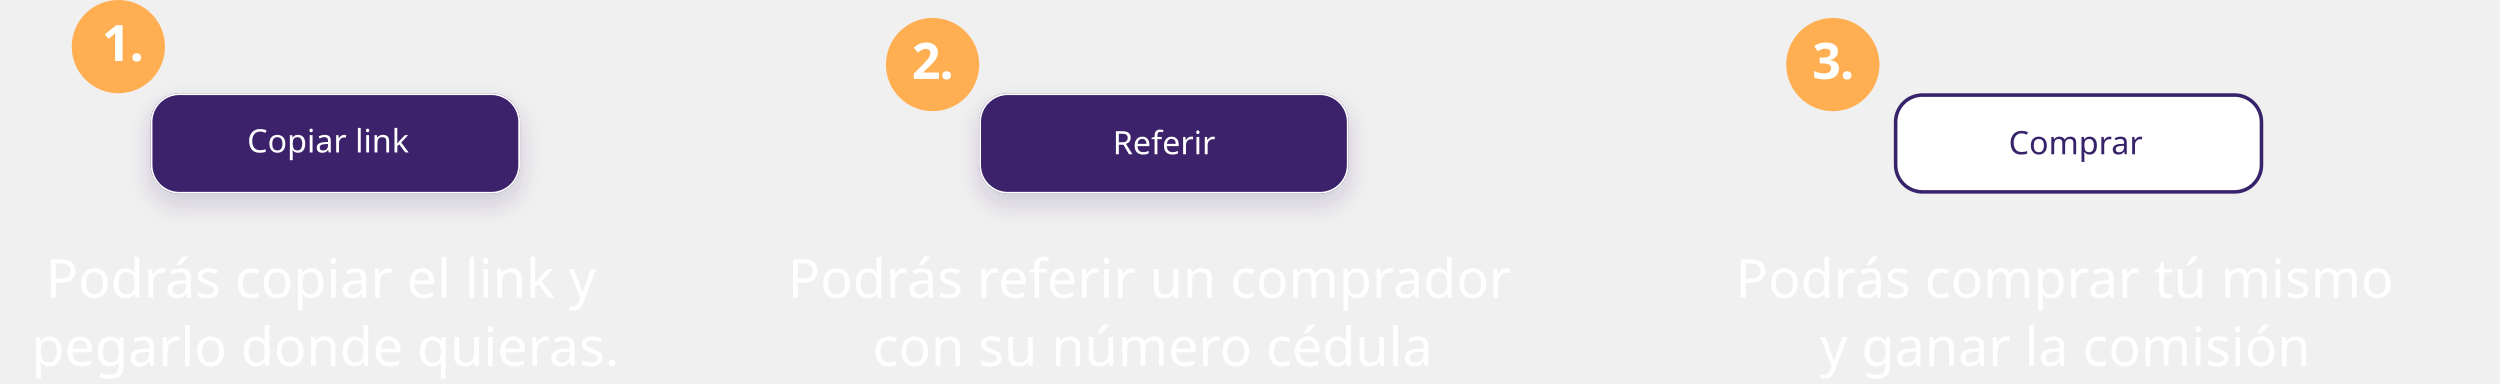
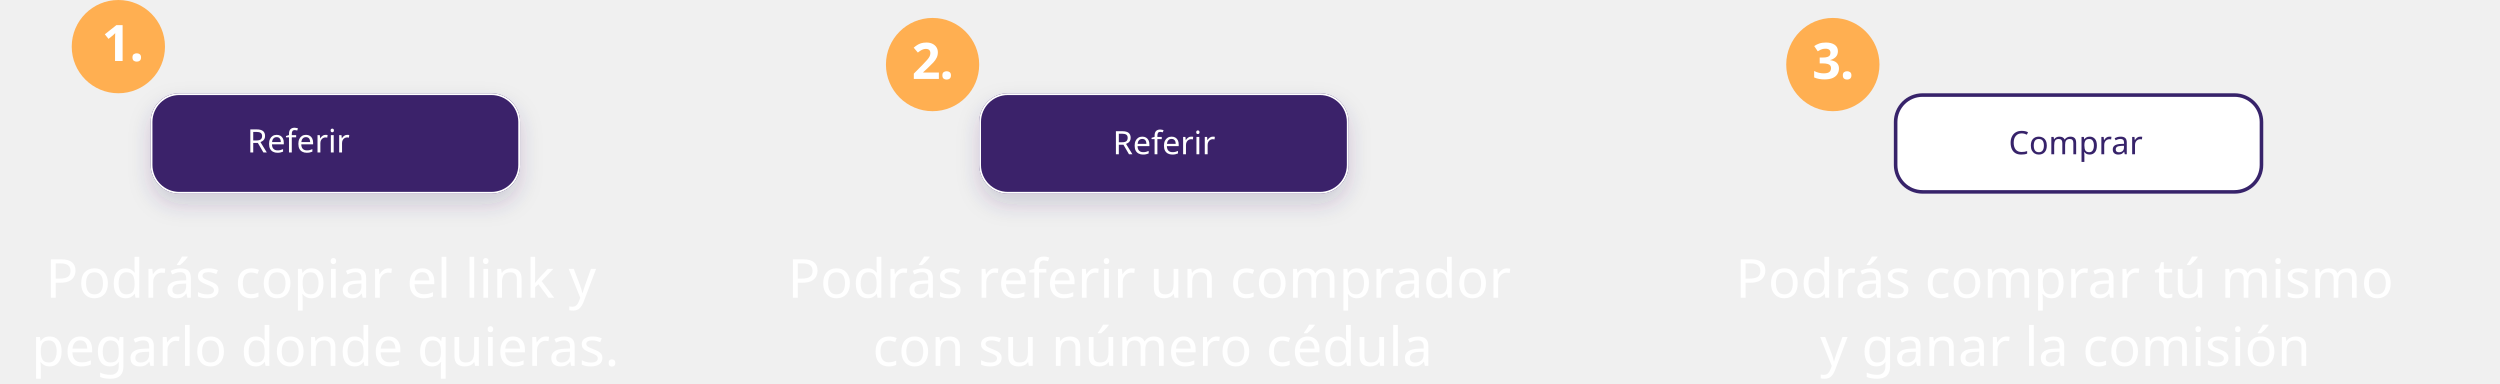
<svg xmlns="http://www.w3.org/2000/svg" width="697" height="107" viewBox="0 0 697 107">
  <defs>
    <filter id="Rectangle_187" x="33" y="20" width="121" height="46" filterUnits="userSpaceOnUse">
      <feOffset dy="3" input="SourceAlpha" />
      <feGaussianBlur stdDeviation="3" result="blur" />
      <feFlood flood-color="#3a226a" flood-opacity="0.18" />
      <feComposite operator="in" in2="blur" />
      <feComposite in="SourceGraphic" />
    </filter>
    <filter id="Rectangle_187-2" x="264" y="20" width="121" height="46" filterUnits="userSpaceOnUse">
      <feOffset dy="3" input="SourceAlpha" />
      <feGaussianBlur stdDeviation="3" result="blur-2" />
      <feFlood flood-color="#3a226a" flood-opacity="0.18" />
      <feComposite operator="in" in2="blur-2" />
      <feComposite in="SourceGraphic" />
    </filter>
  </defs>
  <g id="tendra_varias_opciones" data-name="tendra varias opciones" transform="translate(13015 3365)">
    <g id="Group_3108" data-name="Group 3108" transform="translate(-13354 -3598)">
      <g id="Group_2723" data-name="Group 2723" transform="translate(4)">
        <text id="Podrás_copiar_el_link_y_pegarlo_donde_quieras." data-name="Podrás copiar el link y pegarlo donde quieras." transform="translate(335 304)" fill="#fff" font-size="15" font-family="GalanoGrotesque-Regular">
          <tspan x="12.734" y="12">Podrás copiar el link y </tspan>
          <tspan x="8.774" y="31">pegarlo donde quieras.</tspan>
        </text>
        <g id="Btn" transform="translate(377 259)">
          <g transform="matrix(1, 0, 0, 1, -42, -26)" filter="url(#Rectangle_187)">
            <g id="Rectangle_187-3" data-name="Rectangle 187" transform="translate(42 26)" fill="#3a226a" stroke="#fff" stroke-width="0.5">
              <rect width="103" height="28" rx="8" stroke="none" />
              <rect x="0.25" y="0.25" width="102.5" height="27.5" rx="7.75" fill="none" />
            </g>
          </g>
-           <text id="Copiar_link" data-name="Copiar link" transform="translate(51 16.5)" fill="#fff" font-size="9" font-family="GalanoGrotesque-Medium" font-weight="500">
-             <tspan x="-24.084" y="0">Copiar link</tspan>
+           <text id="Copiar_link" data-name="Referir" transform="translate(51 16.5)" fill="#fff" font-size="9" font-family="GalanoGrotesque-Medium" font-weight="500">
+             <tspan x="-24.084" y="0">Referir</tspan>
          </text>
        </g>
      </g>
      <g id="Group_2724" data-name="Group 2724" transform="translate(4)">
        <text id="Podrás_referir_un_comprador_con_su_número_cédula" data-name="Podrás referir un comprador con su número cédula" transform="translate(542 304)" fill="#fff" font-size="15" font-family="GalanoGrotesque-Regular">
          <tspan x="12.614" y="12">Podrás referir un comprador </tspan>
          <tspan x="36.292" y="31">con su número cédula</tspan>
        </text>
        <g id="Btn-2" data-name="Btn" transform="translate(608 259)">
          <g transform="matrix(1, 0, 0, 1, -273, -26)" filter="url(#Rectangle_187-2)">
            <g id="Rectangle_187-4" data-name="Rectangle 187" transform="translate(273 26)" fill="#3a226a" stroke="#fff" stroke-width="0.5">
              <rect width="103" height="28" rx="8" stroke="none" />
              <rect x="0.25" y="0.25" width="102.5" height="27.5" rx="7.75" fill="none" />
            </g>
          </g>
          <text id="Referir" transform="translate(52 17)" fill="#fff" font-size="9" font-family="GalanoGrotesque-Medium" font-weight="500">
            <tspan x="-14.756" y="0">Referir</tspan>
          </text>
        </g>
      </g>
      <g id="Group_2725" data-name="Group 2725" transform="translate(4)">
        <text id="Podrás_comprar_tú_mismo_y_ganar_la_comisión" data-name="Podrás comprar tú mismo  y ganar la comisión" transform="translate(797 304)" fill="#fff" font-size="15" font-family="GalanoGrotesque-Regular">
          <tspan x="21.862" y="12">Podrás comprar tú mismo </tspan>
          <tspan x="45.449" y="31">y ganar la comisión</tspan>
        </text>
        <g id="Btn-3" data-name="Btn" transform="translate(863 259)">
          <g id="Rectangle_187-5" data-name="Rectangle 187" fill="#fff" stroke="#37236a" stroke-width="1">
            <rect width="103" height="28" rx="8" stroke="none" />
            <rect x="0.5" y="0.5" width="102" height="27" rx="7.5" fill="none" />
          </g>
          <text id="Comprar" transform="translate(52 17)" fill="#37236a" font-size="9" font-family="GalanoGrotesque-Medium" font-weight="500">
            <tspan x="-19.989" y="0">Comprar</tspan>
          </text>
        </g>
      </g>
    </g>
    <g id="img_copiarlink" transform="translate(-13446 -3880)">
      <circle id="Ellipse_59" data-name="Ellipse 59" cx="13" cy="13" r="13" transform="translate(451 515)" fill="#ffaf51" />
      <text id="_1." data-name="1." transform="translate(455 521)" fill="#fff" font-size="14" font-family="GalanoGrotesque-Heavy" font-weight="800" letter-spacing="-0.02em">
        <tspan x="4.401" y="11">1.</tspan>
      </text>
    </g>
    <g id="img_referir" transform="translate(-13219 -3875)">
      <circle id="Ellipse_59-2" data-name="Ellipse 59" cx="13" cy="13" r="13" transform="translate(451 515)" fill="#ffaf51" />
      <text id="_2." data-name="2." transform="translate(455 521)" fill="#fff" font-size="14" font-family="GalanoGrotesque-Heavy" font-weight="800" letter-spacing="-0.02em">
        <tspan x="3.211" y="11">2.</tspan>
      </text>
    </g>
    <g id="im_comprar" transform="translate(-12968 -3875)">
      <circle id="Ellipse_59-3" data-name="Ellipse 59" cx="13" cy="13" r="13" transform="translate(451 515)" fill="#ffaf51" />
      <text id="_3." data-name="3." transform="translate(455 521)" fill="#fff" font-size="14" font-family="GalanoGrotesque-Heavy" font-weight="800" letter-spacing="-0.02em">
        <tspan x="3.253" y="11">3.</tspan>
      </text>
    </g>
  </g>
</svg>
